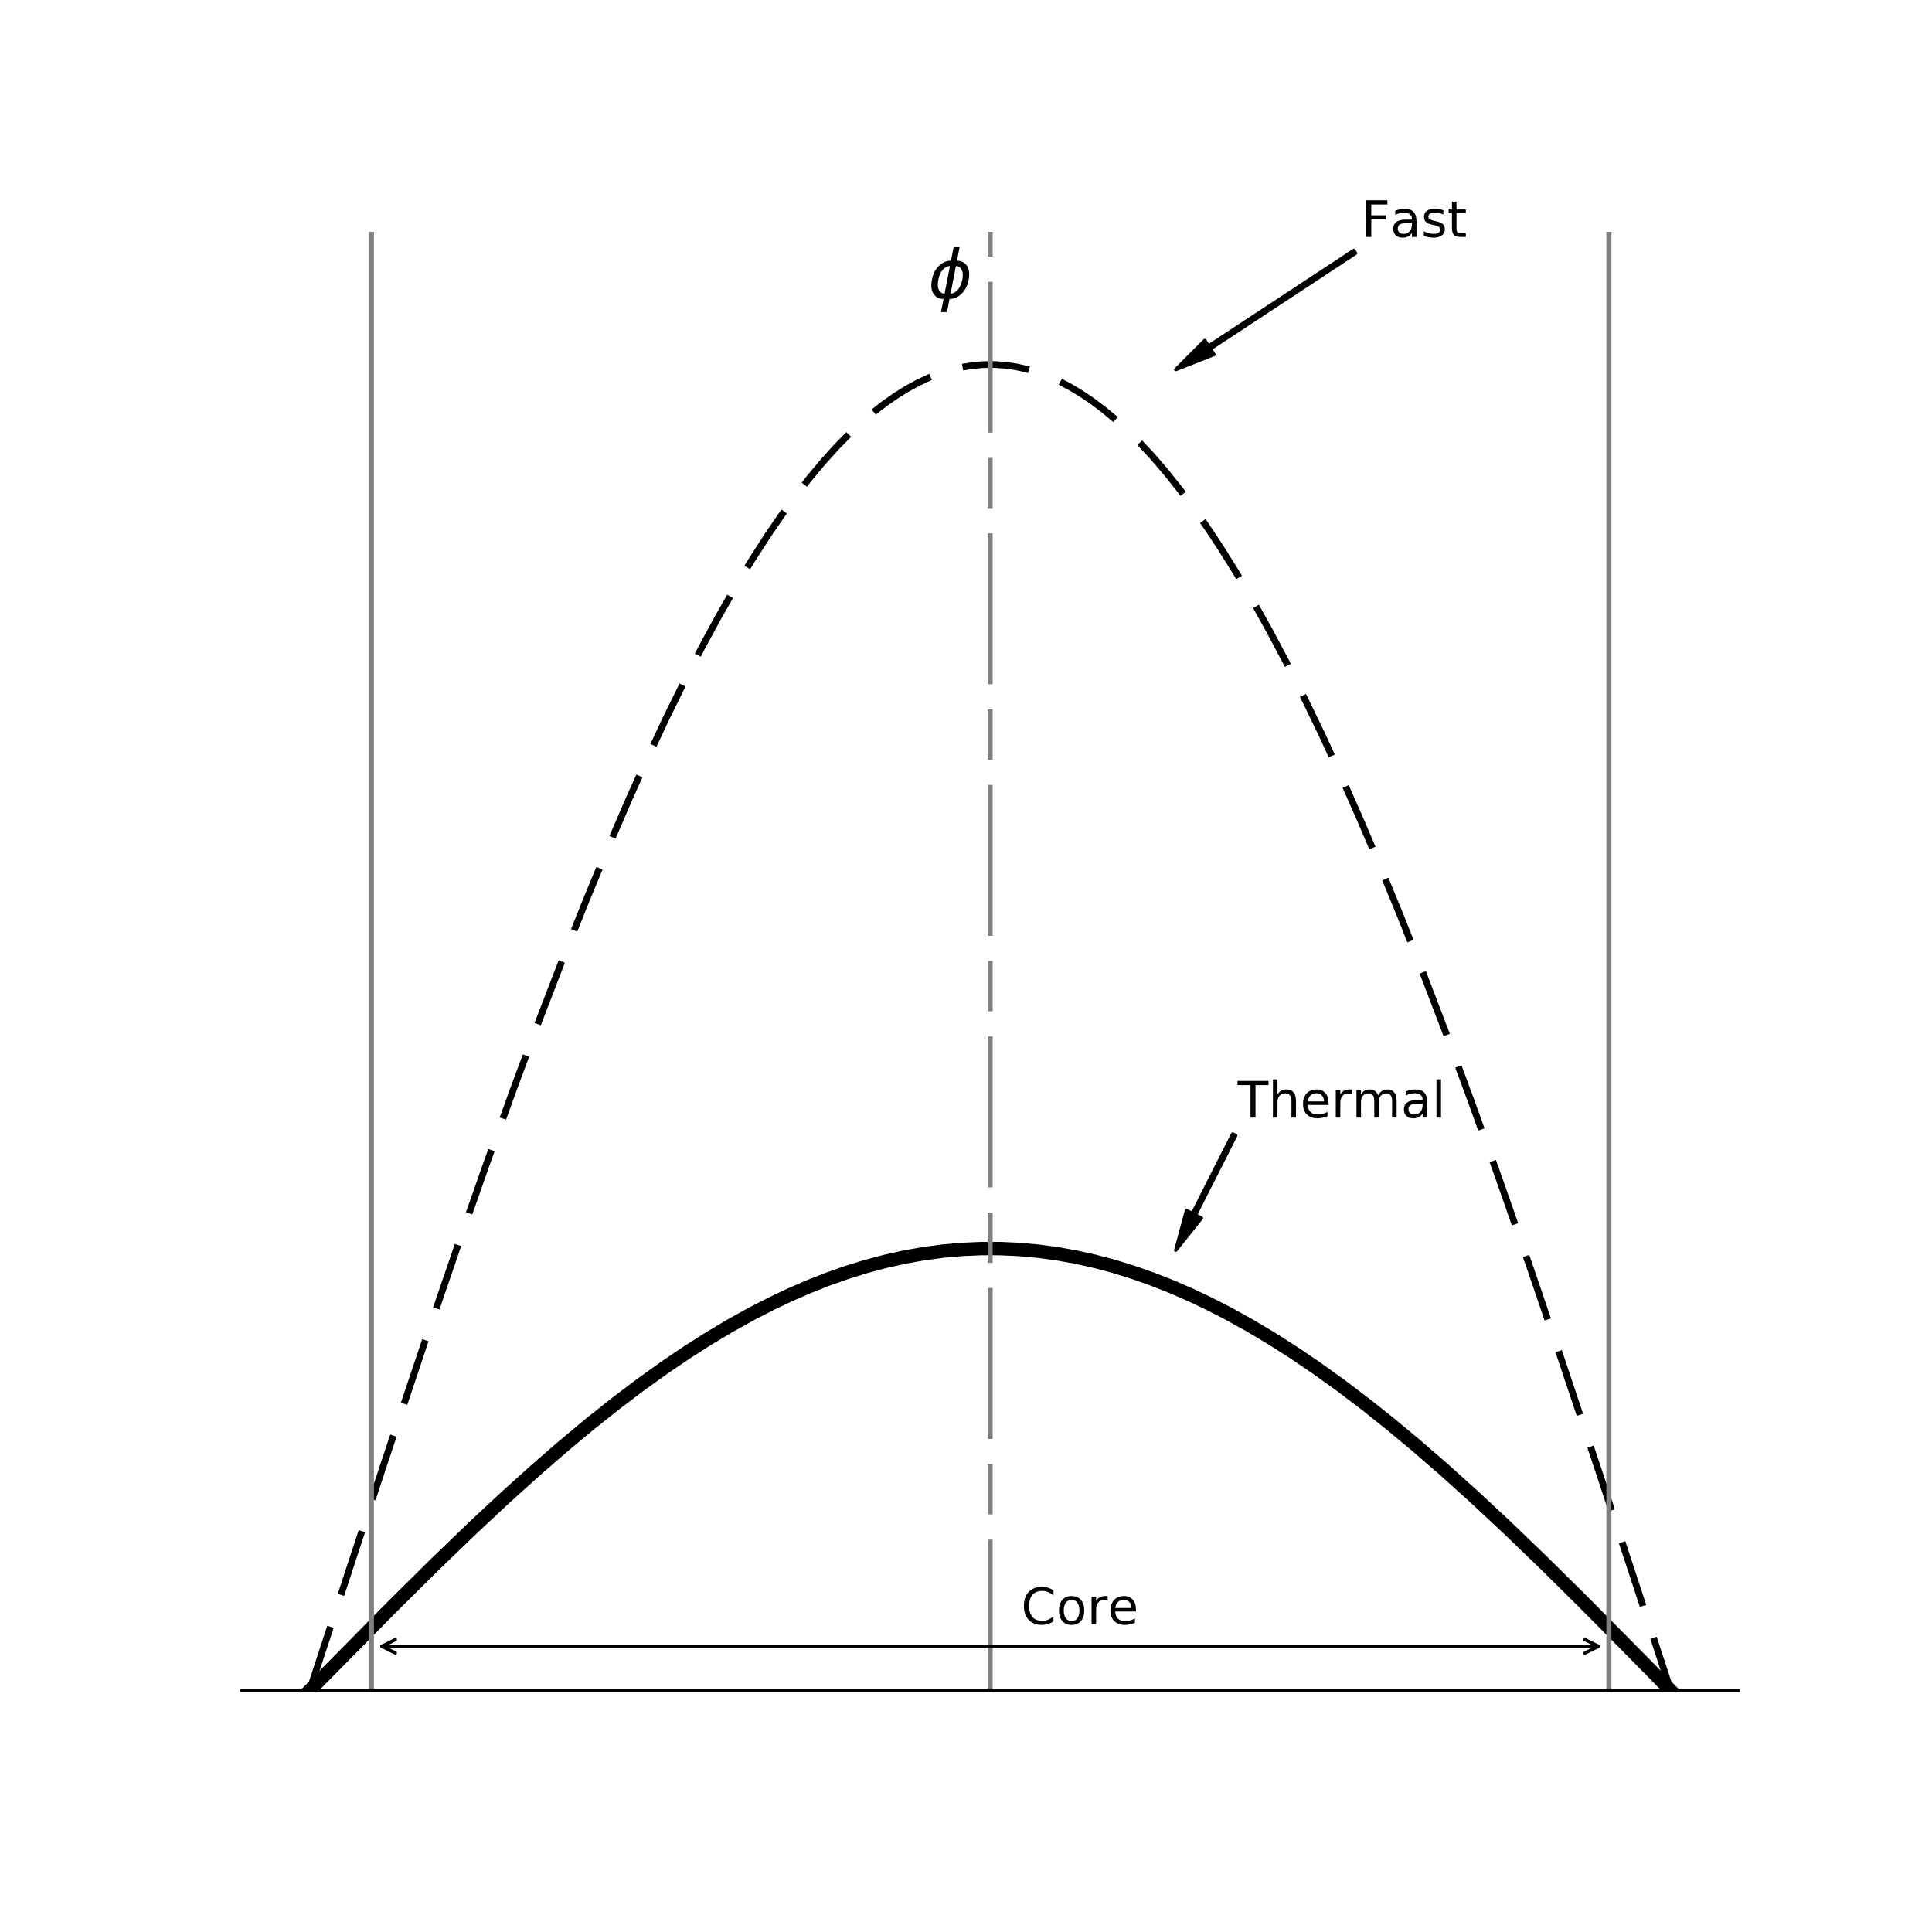
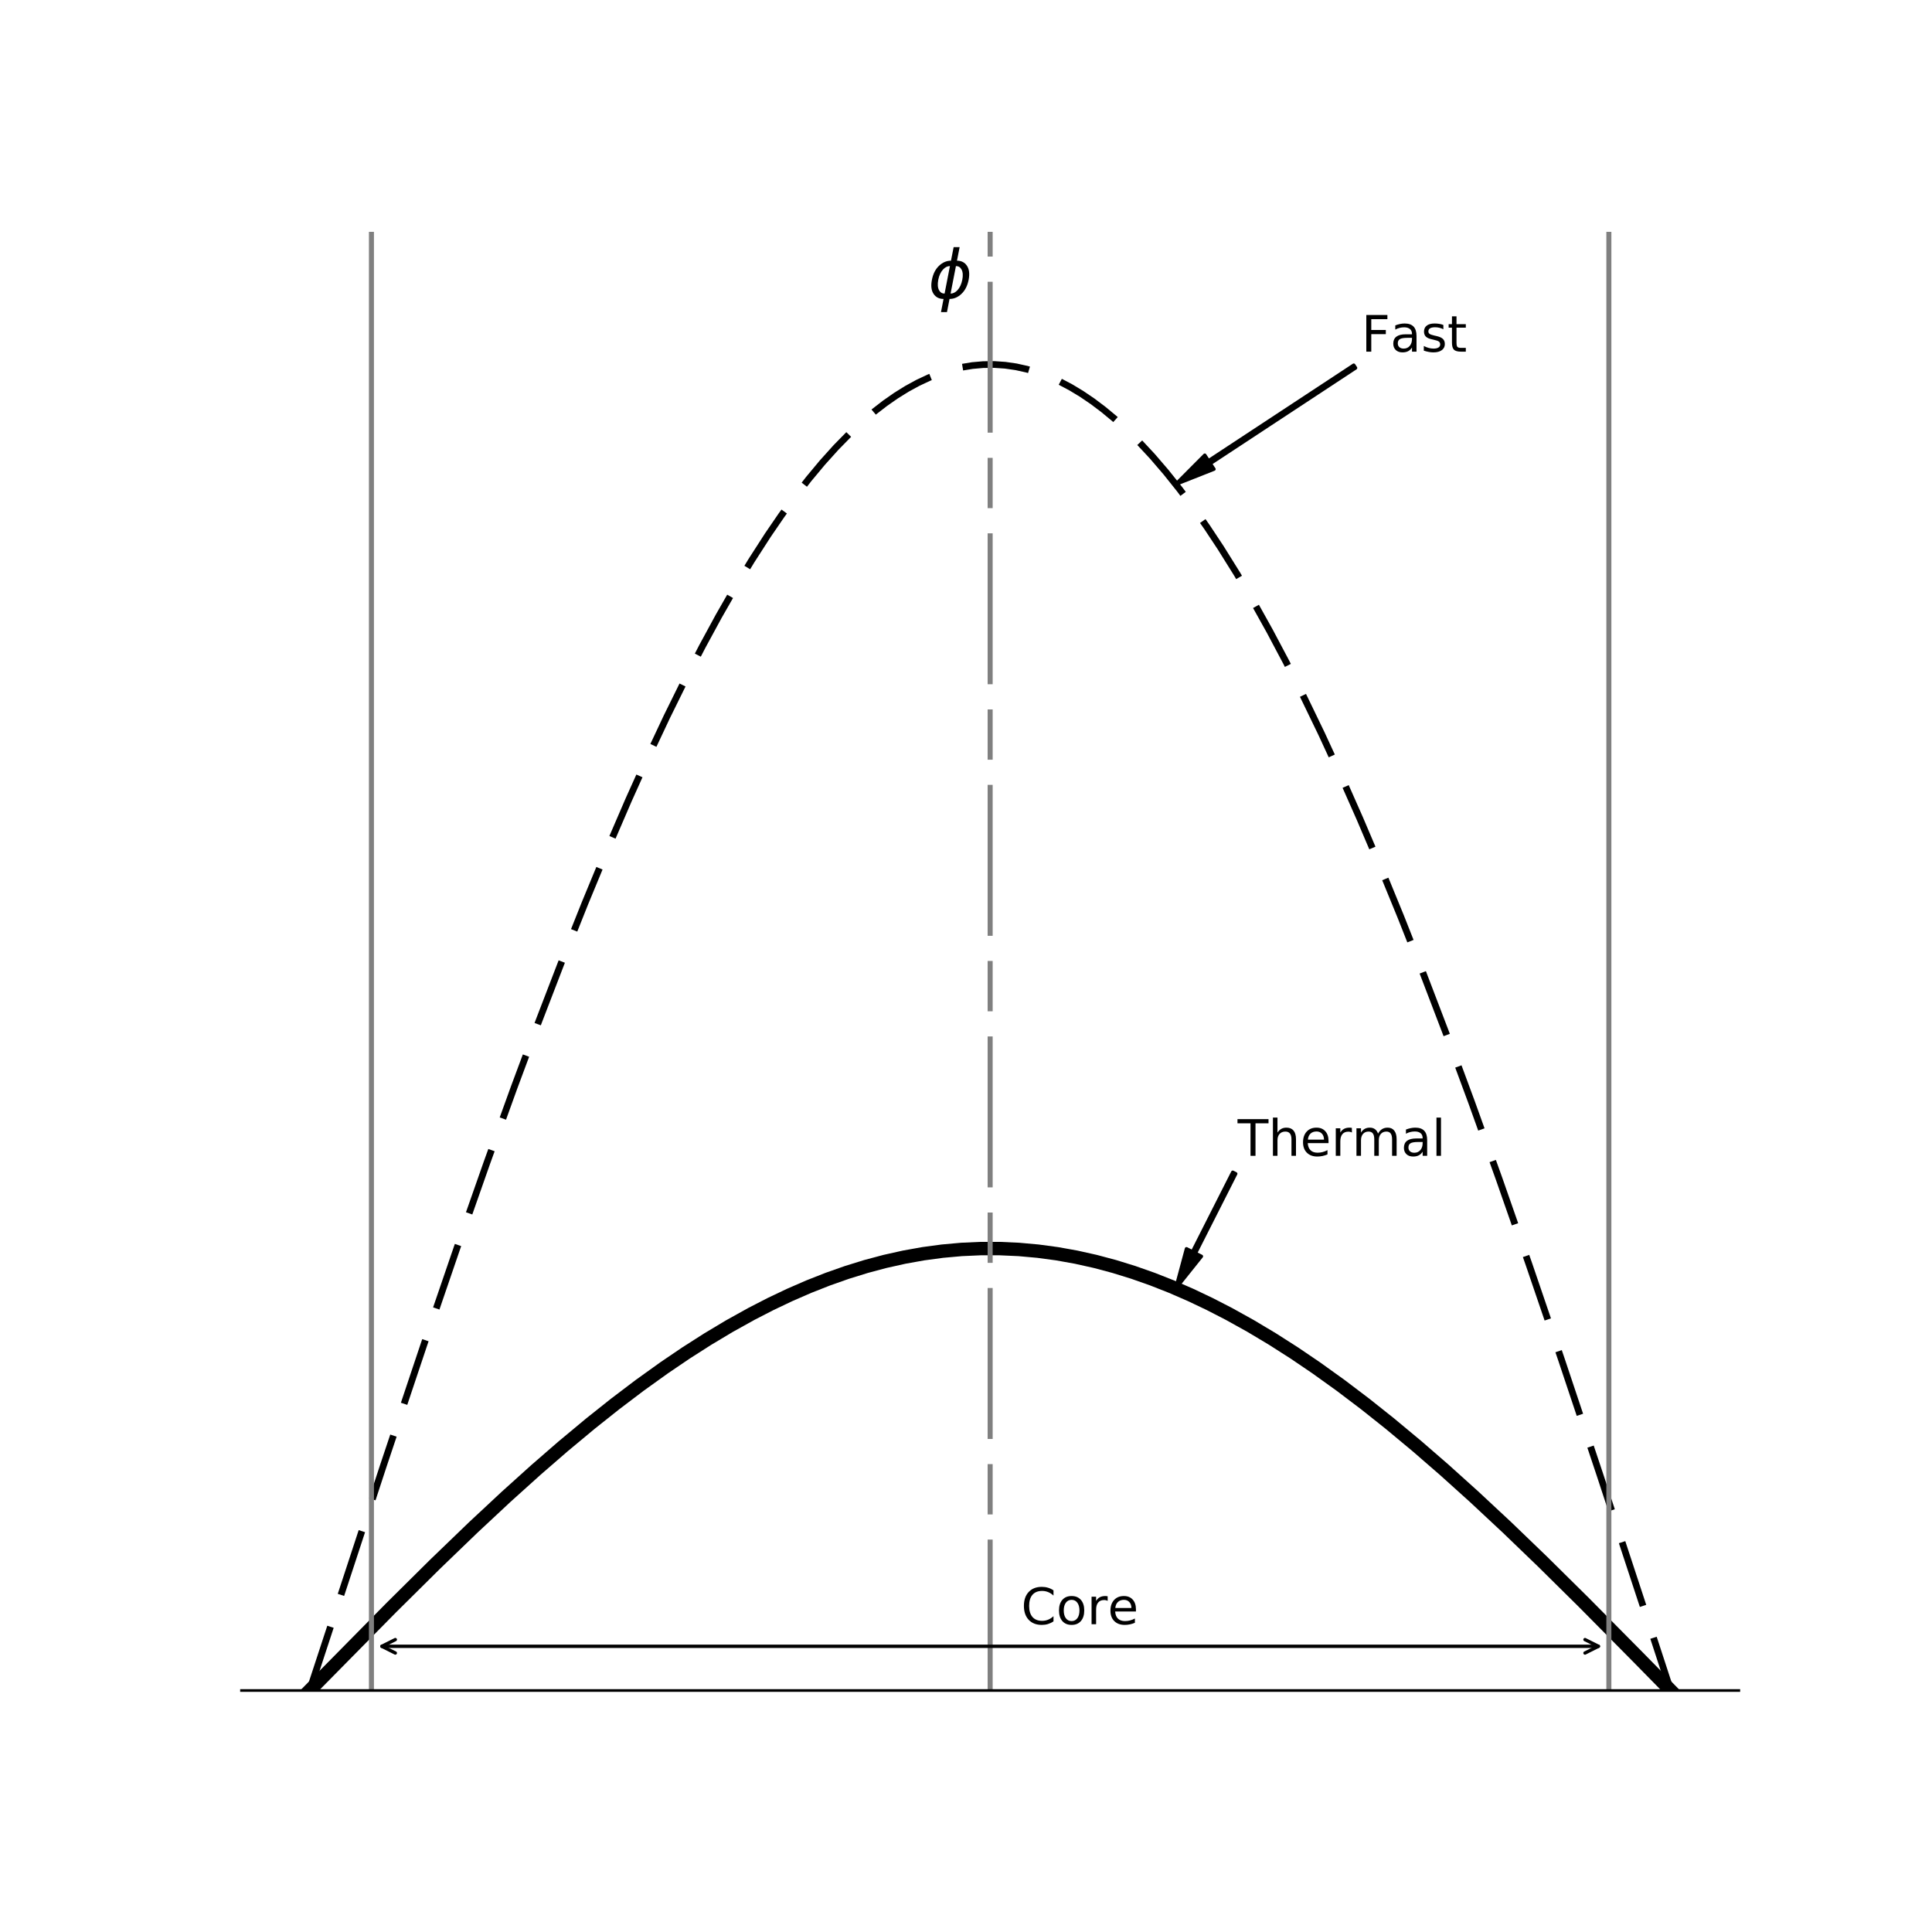
<svg xmlns="http://www.w3.org/2000/svg" xmlns:xlink="http://www.w3.org/1999/xlink" height="576pt" version="1.1" viewBox="0 0 576 576" width="576pt">
  <defs>
    <style type="text/css">
*{stroke-linecap:butt;stroke-linejoin:round;}
  </style>
  </defs>
  <g id="figure_1">
    <g id="patch_1">
      <path d="M 0 576  L 576 576  L 576 0  L 0 0  z " style="fill:#ffffff;" />
    </g>
    <g id="axes_1">
      <g id="patch_2">
        <path d="M 72 504  L 518.4 504  L 518.4 69.12  L 72 69.12  z " style="fill:#ffffff;" />
      </g>
      <g id="matplotlib.axis_1" />
      <g id="matplotlib.axis_2" />
      <g id="line2d_1">
-         <path clip-path="url(#p269789485b)" d="M 92.291 504  L 116.689 479.258  L 129.701 466.366  L 141.087 455.395  L 150.846 446.288  L 159.792 438.229  L 167.924 431.174  L 176.057 424.408  L 183.376 418.588  L 190.696 413.041  L 198.015 407.787  L 204.521 403.375  L 211.027 399.219  L 217.533 395.328  L 224.039 391.713  L 229.732 388.783  L 235.425 386.077  L 241.118 383.599  L 246.811 381.356  L 252.504 379.351  L 258.197 377.588  L 263.889 376.07  L 269.582 374.801  L 275.275 373.782  L 280.968 373.017  L 286.661 372.505  L 292.354 372.25  L 298.046 372.25  L 303.739 372.505  L 309.432 373.017  L 315.125 373.782  L 320.818 374.801  L 326.511 376.07  L 332.203 377.588  L 337.896 379.351  L 343.589 381.356  L 349.282 383.599  L 354.975 386.077  L 360.668 388.783  L 366.361 391.713  L 372.867 395.328  L 379.373 399.219  L 385.879 403.375  L 392.385 407.787  L 399.704 413.041  L 407.024 418.588  L 414.343 424.408  L 422.476 431.174  L 430.608 438.229  L 439.554 446.288  L 449.313 455.395  L 459.886 465.572  L 472.085 477.63  L 488.35 494.053  L 498.109 504  L 498.109 504  " style="fill:none;stroke:#000000;stroke-linecap:square;stroke-width:4;" />
+         <path clip-path="url(#p793d322f5c)" d="M 92.291 504  L 116.689 479.258  L 129.701 466.366  L 141.087 455.395  L 150.846 446.288  L 159.792 438.229  L 167.924 431.174  L 176.057 424.408  L 183.376 418.588  L 190.696 413.041  L 198.015 407.787  L 204.521 403.375  L 211.027 399.219  L 217.533 395.328  L 224.039 391.713  L 229.732 388.783  L 235.425 386.077  L 241.118 383.599  L 246.811 381.356  L 252.504 379.351  L 258.197 377.588  L 263.889 376.07  L 269.582 374.801  L 275.275 373.782  L 280.968 373.017  L 286.661 372.505  L 292.354 372.25  L 298.046 372.25  L 303.739 372.505  L 309.432 373.017  L 315.125 373.782  L 320.818 374.801  L 326.511 376.07  L 332.203 377.588  L 337.896 379.351  L 343.589 381.356  L 349.282 383.599  L 354.975 386.077  L 360.668 388.783  L 366.361 391.713  L 372.867 395.328  L 379.373 399.219  L 385.879 403.375  L 392.385 407.787  L 399.704 413.041  L 407.024 418.588  L 414.343 424.408  L 422.476 431.174  L 430.608 438.229  L 439.554 446.288  L 449.313 455.395  L 459.886 465.572  L 472.085 477.63  L 488.35 494.053  L 498.109 504  L 498.109 504  " style="fill:none;stroke:#000000;stroke-linecap:square;stroke-width:4;" />
      </g>
      <g id="line2d_2">
-         <path clip-path="url(#p269789485b)" d="M 92.291 504  L 114.249 437.12  L 126.448 400.675  L 136.207 372.167  L 145.153 346.692  L 153.286 324.183  L 160.605 304.533  L 167.924 285.522  L 174.43 269.211  L 180.937 253.495  L 187.443 238.414  L 193.136 225.77  L 198.828 213.666  L 204.521 202.126  L 209.401 192.701  L 214.28 183.719  L 219.16 175.194  L 224.039 167.139  L 228.919 159.564  L 232.985 153.626  L 237.052 148.036  L 241.118 142.798  L 245.184 137.919  L 249.251 133.402  L 253.317 129.252  L 257.383 125.473  L 260.636 122.721  L 263.889 120.209  L 267.142 117.942  L 270.395 115.919  L 273.649 114.142  L 276.902 112.613  L 280.155 111.331  L 283.408 110.299  L 286.661 109.516  L 289.914 108.984  L 293.167 108.702  L 296.42 108.67  L 299.673 108.89  L 302.926 109.359  L 306.179 110.08  L 309.432 111.05  L 312.685 112.269  L 315.938 113.736  L 319.191 115.452  L 322.444 117.413  L 325.697 119.62  L 328.95 122.07  L 332.203 124.763  L 335.457 127.696  L 339.523 131.698  L 343.589 136.068  L 347.655 140.803  L 351.722 145.898  L 355.788 151.348  L 359.854 157.148  L 363.921 163.29  L 368.8 171.107  L 373.68 179.399  L 378.559 188.153  L 383.439 197.359  L 388.319 207.002  L 394.011 218.786  L 399.704 231.124  L 405.397 243.993  L 411.09 257.366  L 417.596 273.234  L 424.102 289.688  L 431.422 308.846  L 438.741 328.631  L 446.874 351.271  L 455.819 376.871  L 465.579 405.488  L 476.964 439.574  L 492.416 486.583  L 498.109 504  L 498.109 504  " style="fill:none;stroke:#000000;stroke-dasharray:20,10;stroke-dashoffset:0;stroke-width:2;" />
+         <path clip-path="url(#p793d322f5c)" d="M 92.291 504  L 114.249 437.12  L 126.448 400.675  L 136.207 372.167  L 145.153 346.692  L 153.286 324.183  L 160.605 304.533  L 167.924 285.522  L 174.43 269.211  L 180.937 253.495  L 187.443 238.414  L 193.136 225.77  L 198.828 213.666  L 204.521 202.126  L 209.401 192.701  L 214.28 183.719  L 219.16 175.194  L 224.039 167.139  L 228.919 159.564  L 232.985 153.626  L 237.052 148.036  L 241.118 142.798  L 245.184 137.919  L 249.251 133.402  L 253.317 129.252  L 257.383 125.473  L 260.636 122.721  L 263.889 120.209  L 267.142 117.942  L 270.395 115.919  L 273.649 114.142  L 276.902 112.613  L 280.155 111.331  L 283.408 110.299  L 286.661 109.516  L 289.914 108.984  L 293.167 108.702  L 296.42 108.67  L 299.673 108.89  L 302.926 109.359  L 306.179 110.08  L 309.432 111.05  L 312.685 112.269  L 315.938 113.736  L 319.191 115.452  L 322.444 117.413  L 325.697 119.62  L 328.95 122.07  L 332.203 124.763  L 335.457 127.696  L 339.523 131.698  L 343.589 136.068  L 347.655 140.803  L 351.722 145.898  L 355.788 151.348  L 359.854 157.148  L 363.921 163.29  L 368.8 171.107  L 373.68 179.399  L 378.559 188.153  L 383.439 197.359  L 388.319 207.002  L 394.011 218.786  L 399.704 231.124  L 405.397 243.993  L 411.09 257.366  L 417.596 273.234  L 424.102 289.688  L 431.422 308.846  L 438.741 328.631  L 446.874 351.271  L 455.819 376.871  L 465.579 405.488  L 476.964 439.574  L 492.416 486.583  L 498.109 504  L 498.109 504  " style="fill:none;stroke:#000000;stroke-dasharray:20,10;stroke-dashoffset:0;stroke-width:2;" />
      </g>
      <g id="line2d_3">
-         <path clip-path="url(#p269789485b)" d="M 110.737 504  L 110.737 69.12  " style="fill:none;stroke:#808080;stroke-linecap:square;stroke-width:1.5;" />
+         <path clip-path="url(#p793d322f5c)" d="M 110.737 504  L 110.737 69.12  " style="fill:none;stroke:#808080;stroke-linecap:square;stroke-width:1.5;" />
      </g>
      <g id="line2d_4">
-         <path clip-path="url(#p269789485b)" d="M 295.2 504  L 295.2 69.12  " style="fill:none;stroke:#808080;stroke-dasharray:45,7.5,15,7.5;stroke-dashoffset:0;stroke-width:1.5;" />
+         <path clip-path="url(#p793d322f5c)" d="M 295.2 504  L 295.2 69.12  " style="fill:none;stroke:#808080;stroke-dasharray:45,7.5,15,7.5;stroke-dashoffset:0;stroke-width:1.5;" />
      </g>
      <g id="line2d_5">
-         <path clip-path="url(#p269789485b)" d="M 479.663 504  L 479.663 69.12  " style="fill:none;stroke:#808080;stroke-linecap:square;stroke-width:1.5;" />
+         <path clip-path="url(#p793d322f5c)" d="M 479.663 504  L 479.663 69.12  " style="fill:none;stroke:#808080;stroke-linecap:square;stroke-width:1.5;" />
      </g>
      <g id="patch_3">
        <path d="M 72 504  L 518.4 504  " style="fill:none;stroke:#000000;stroke-linecap:square;stroke-linejoin:miter;stroke-width:0.8;" />
      </g>
      <g id="patch_4">
-         <path d="M 368.42 338.536  Q 362.413 350.395 356.406 362.254  L 358.19 363.158  Q 354.364 367.944 350.539 372.73  Q 352.134 366.814 353.729 360.899  L 355.514 361.802  Q 361.521 349.943 367.528 338.084  L 368.42 338.536  z " style="stroke:#000000;stroke-linecap:round;" />
+         <path d="M 368.42 349.933  Q 362.413 361.792 356.406 373.651  L 358.19 374.555  Q 354.364 379.341 350.539 384.126  Q 352.134 378.211 353.729 372.295  L 355.514 373.199  Q 361.521 361.34 367.528 349.481  L 368.42 349.933  z " style="stroke:#000000;stroke-linecap:round;" />
      </g>
      <g id="text_1">
        <defs>
          <path d="M -0.297 72.906  L 61.375 72.906  L 61.375 64.594  L 35.5 64.594  L 35.5 0  L 25.594 0  L 25.594 64.594  L -0.297 64.594  z " id="DejaVuSans-54" />
          <path d="M 54.891 33.016  L 54.891 0  L 45.906 0  L 45.906 32.719  Q 45.906 40.484 42.875 44.328  Q 39.844 48.188 33.797 48.188  Q 26.516 48.188 22.312 43.547  Q 18.109 38.922 18.109 30.906  L 18.109 0  L 9.078 0  L 9.078 75.984  L 18.109 75.984  L 18.109 46.188  Q 21.344 51.125 25.703 53.562  Q 30.078 56 35.797 56  Q 45.219 56 50.047 50.172  Q 54.891 44.344 54.891 33.016  z " id="DejaVuSans-68" />
          <path d="M 56.203 29.594  L 56.203 25.203  L 14.891 25.203  Q 15.484 15.922 20.484 11.062  Q 25.484 6.203 34.422 6.203  Q 39.594 6.203 44.453 7.469  Q 49.312 8.734 54.109 11.281  L 54.109 2.781  Q 49.266 0.734 44.188 -0.344  Q 39.109 -1.422 33.891 -1.422  Q 20.797 -1.422 13.156 6.188  Q 5.516 13.812 5.516 26.812  Q 5.516 40.234 12.766 48.109  Q 20.016 56 32.328 56  Q 43.359 56 49.781 48.891  Q 56.203 41.797 56.203 29.594  z M 47.219 32.234  Q 47.125 39.594 43.094 43.984  Q 39.062 48.391 32.422 48.391  Q 24.906 48.391 20.391 44.141  Q 15.875 39.891 15.188 32.172  z " id="DejaVuSans-65" />
          <path d="M 41.109 46.297  Q 39.594 47.172 37.812 47.578  Q 36.031 48 33.891 48  Q 26.266 48 22.188 43.047  Q 18.109 38.094 18.109 28.812  L 18.109 0  L 9.078 0  L 9.078 54.688  L 18.109 54.688  L 18.109 46.188  Q 20.953 51.172 25.484 53.578  Q 30.031 56 36.531 56  Q 37.453 56 38.578 55.875  Q 39.703 55.766 41.062 55.516  z " id="DejaVuSans-72" />
          <path d="M 52 44.188  Q 55.375 50.25 60.062 53.125  Q 64.75 56 71.094 56  Q 79.641 56 84.281 50.016  Q 88.922 44.047 88.922 33.016  L 88.922 0  L 79.891 0  L 79.891 32.719  Q 79.891 40.578 77.094 44.375  Q 74.312 48.188 68.609 48.188  Q 61.625 48.188 57.562 43.547  Q 53.516 38.922 53.516 30.906  L 53.516 0  L 44.484 0  L 44.484 32.719  Q 44.484 40.625 41.703 44.406  Q 38.922 48.188 33.109 48.188  Q 26.219 48.188 22.156 43.531  Q 18.109 38.875 18.109 30.906  L 18.109 0  L 9.078 0  L 9.078 54.688  L 18.109 54.688  L 18.109 46.188  Q 21.188 51.219 25.484 53.609  Q 29.781 56 35.688 56  Q 41.656 56 45.828 52.969  Q 50 49.953 52 44.188  z " id="DejaVuSans-6d" />
          <path d="M 34.281 27.484  Q 23.391 27.484 19.188 25  Q 14.984 22.516 14.984 16.5  Q 14.984 11.719 18.141 8.906  Q 21.297 6.109 26.703 6.109  Q 34.188 6.109 38.703 11.406  Q 43.219 16.703 43.219 25.484  L 43.219 27.484  z M 52.203 31.203  L 52.203 0  L 43.219 0  L 43.219 8.297  Q 40.141 3.328 35.547 0.953  Q 30.953 -1.422 24.312 -1.422  Q 15.922 -1.422 10.953 3.297  Q 6 8.016 6 15.922  Q 6 25.141 12.172 29.828  Q 18.359 34.516 30.609 34.516  L 43.219 34.516  L 43.219 35.406  Q 43.219 41.609 39.141 45  Q 35.062 48.391 27.688 48.391  Q 23 48.391 18.547 47.266  Q 14.109 46.141 10.016 43.891  L 10.016 52.203  Q 14.938 54.109 19.578 55.047  Q 24.219 56 28.609 56  Q 40.484 56 46.344 49.844  Q 52.203 43.703 52.203 31.203  z " id="DejaVuSans-61" />
          <path d="M 9.422 75.984  L 18.406 75.984  L 18.406 0  L 9.422 0  z " id="DejaVuSans-6c" />
        </defs>
-         <g transform="translate(368.9851 333.1949)scale(0.15 -0.15)">
+         <g transform="translate(368.9851 344.5917)scale(0.15 -0.15)">
          <use xlink:href="#DejaVuSans-54" />
          <use x="61.084" xlink:href="#DejaVuSans-68" />
          <use x="124.463" xlink:href="#DejaVuSans-65" />
          <use x="185.986" xlink:href="#DejaVuSans-72" />
          <use x="227.084" xlink:href="#DejaVuSans-6d" />
          <use x="324.496" xlink:href="#DejaVuSans-61" />
          <use x="385.775" xlink:href="#DejaVuSans-6c" />
        </g>
      </g>
      <g id="patch_5">
-         <path d="M 404.15 75.509  Q 382.493 89.76 360.837 104.011  L 361.936 105.682  Q 356.238 107.935 350.539 110.189  Q 354.863 105.847 359.188 101.505  L 360.287 103.176  Q 381.944 88.925 403.6 74.674  L 404.15 75.509  z " style="stroke:#000000;stroke-linecap:round;" />
+         <path d="M 404.15 109.7  Q 382.493 123.951 360.837 138.201  L 361.936 139.872  Q 356.238 142.126 350.539 144.379  Q 354.863 140.037 359.188 135.695  L 360.287 137.366  Q 381.944 123.115 403.6 108.864  L 404.15 109.7  z " style="stroke:#000000;stroke-linecap:round;" />
      </g>
      <g id="text_2">
        <defs>
          <path d="M 9.812 72.906  L 51.703 72.906  L 51.703 64.594  L 19.672 64.594  L 19.672 43.109  L 48.578 43.109  L 48.578 34.812  L 19.672 34.812  L 19.672 0  L 9.812 0  z " id="DejaVuSans-46" />
          <path d="M 44.281 53.078  L 44.281 44.578  Q 40.484 46.531 36.375 47.5  Q 32.281 48.484 27.875 48.484  Q 21.188 48.484 17.844 46.438  Q 14.5 44.391 14.5 40.281  Q 14.5 37.156 16.891 35.375  Q 19.281 33.594 26.516 31.984  L 29.594 31.297  Q 39.156 29.25 43.188 25.516  Q 47.219 21.781 47.219 15.094  Q 47.219 7.469 41.188 3.016  Q 35.156 -1.422 24.609 -1.422  Q 20.219 -1.422 15.453 -0.562  Q 10.688 0.297 5.422 2  L 5.422 11.281  Q 10.406 8.688 15.234 7.391  Q 20.062 6.109 24.812 6.109  Q 31.156 6.109 34.562 8.281  Q 37.984 10.453 37.984 14.406  Q 37.984 18.062 35.516 20.016  Q 33.062 21.969 24.703 23.781  L 21.578 24.516  Q 13.234 26.266 9.516 29.906  Q 5.812 33.547 5.812 39.891  Q 5.812 47.609 11.281 51.797  Q 16.75 56 26.812 56  Q 31.781 56 36.172 55.266  Q 40.578 54.547 44.281 53.078  z " id="DejaVuSans-73" />
          <path d="M 18.312 70.219  L 18.312 54.688  L 36.812 54.688  L 36.812 47.703  L 18.312 47.703  L 18.312 18.016  Q 18.312 11.328 20.141 9.422  Q 21.969 7.516 27.594 7.516  L 36.812 7.516  L 36.812 0  L 27.594 0  Q 17.188 0 13.234 3.875  Q 9.281 7.766 9.281 18.016  L 9.281 47.703  L 2.688 47.703  L 2.688 54.688  L 9.281 54.688  L 9.281 70.219  z " id="DejaVuSans-74" />
        </defs>
-         <g transform="translate(405.8777 70.65426)scale(0.15 -0.15)">
+         <g transform="translate(405.8777 104.8446)scale(0.15 -0.15)">
          <use xlink:href="#DejaVuSans-46" />
          <use x="57.379" xlink:href="#DejaVuSans-61" />
          <use x="118.658" xlink:href="#DejaVuSans-73" />
          <use x="170.758" xlink:href="#DejaVuSans-74" />
        </g>
      </g>
      <g id="text_3">
        <defs>
          <path d="M 46.734 75.984  L 42.781 55.812  Q 52.547 55.812 57.562 48.344  Q 62.75 40.719 60.156 27.297  Q 57.516 13.875 49.359 6.25  Q 41.453 -1.219 31.688 -1.219  L 27.875 -20.797  L 18.953 -20.797  L 22.75 -1.219  Q 13.031 -1.219 7.953 6.25  Q 2.781 13.875 5.422 27.297  Q 8.016 40.719 16.156 48.344  Q 24.125 55.812 33.844 55.812  L 37.797 75.984  z M 33.25 6.781  Q 38.766 6.781 43.5 11.812  Q 48.688 17.438 50.688 27.297  Q 52.641 37.062 49.516 42.781  Q 46.734 47.797 41.219 47.797  z M 24.312 6.781  L 32.281 47.797  Q 26.812 47.797 22.078 42.781  Q 16.75 37.062 14.891 27.297  Q 13.031 17.438 16.062 11.812  Q 18.797 6.781 24.312 6.781  z " id="DejaVuSans-Oblique-3d5" />
        </defs>
        <g transform="translate(276.7537 88.88727)scale(0.2 -0.2)">
          <use transform="translate(0 0.015625)" xlink:href="#DejaVuSans-Oblique-3d5" />
        </g>
      </g>
      <g id="patch_6">
        <path d="M 476.544 490.822  Q 295.2 490.822 113.857 490.822  " style="fill:none;stroke:#000000;stroke-linecap:round;" />
        <path d="M 472.544 488.822  L 476.544 490.822  L 472.544 492.822  " style="fill:none;stroke:#000000;stroke-linecap:round;" />
        <path d="M 117.857 492.822  L 113.857 490.822  L 117.857 488.822  " style="fill:none;stroke:#000000;stroke-linecap:round;" />
      </g>
      <g id="text_4">
        <defs>
          <path d="M 64.406 67.281  L 64.406 56.891  Q 59.422 61.531 53.781 63.812  Q 48.141 66.109 41.797 66.109  Q 29.297 66.109 22.656 58.469  Q 16.016 50.828 16.016 36.375  Q 16.016 21.969 22.656 14.328  Q 29.297 6.688 41.797 6.688  Q 48.141 6.688 53.781 8.984  Q 59.422 11.281 64.406 15.922  L 64.406 5.609  Q 59.234 2.094 53.438 0.328  Q 47.656 -1.422 41.219 -1.422  Q 24.656 -1.422 15.125 8.703  Q 5.609 18.844 5.609 36.375  Q 5.609 53.953 15.125 64.078  Q 24.656 74.219 41.219 74.219  Q 47.75 74.219 53.531 72.484  Q 59.328 70.75 64.406 67.281  z " id="DejaVuSans-43" />
          <path d="M 30.609 48.391  Q 23.391 48.391 19.188 42.75  Q 14.984 37.109 14.984 27.297  Q 14.984 17.484 19.156 11.844  Q 23.344 6.203 30.609 6.203  Q 37.797 6.203 41.984 11.859  Q 46.188 17.531 46.188 27.297  Q 46.188 37.016 41.984 42.703  Q 37.797 48.391 30.609 48.391  z M 30.609 56  Q 42.328 56 49.016 48.375  Q 55.719 40.766 55.719 27.297  Q 55.719 13.875 49.016 6.219  Q 42.328 -1.422 30.609 -1.422  Q 18.844 -1.422 12.172 6.219  Q 5.516 13.875 5.516 27.297  Q 5.516 40.766 12.172 48.375  Q 18.844 56 30.609 56  z " id="DejaVuSans-6f" />
        </defs>
        <g transform="translate(304.4231 484.2326)scale(0.15 -0.15)">
          <use xlink:href="#DejaVuSans-43" />
          <use x="69.824" xlink:href="#DejaVuSans-6f" />
          <use x="131.006" xlink:href="#DejaVuSans-72" />
          <use x="172.088" xlink:href="#DejaVuSans-65" />
        </g>
      </g>
    </g>
  </g>
  <defs>
-     <clipPath id="p269789485b">
+     <clipPath id="p793d322f5c">
      <rect height="434.88" width="446.4" x="72" y="69.12" />
    </clipPath>
  </defs>
</svg>
